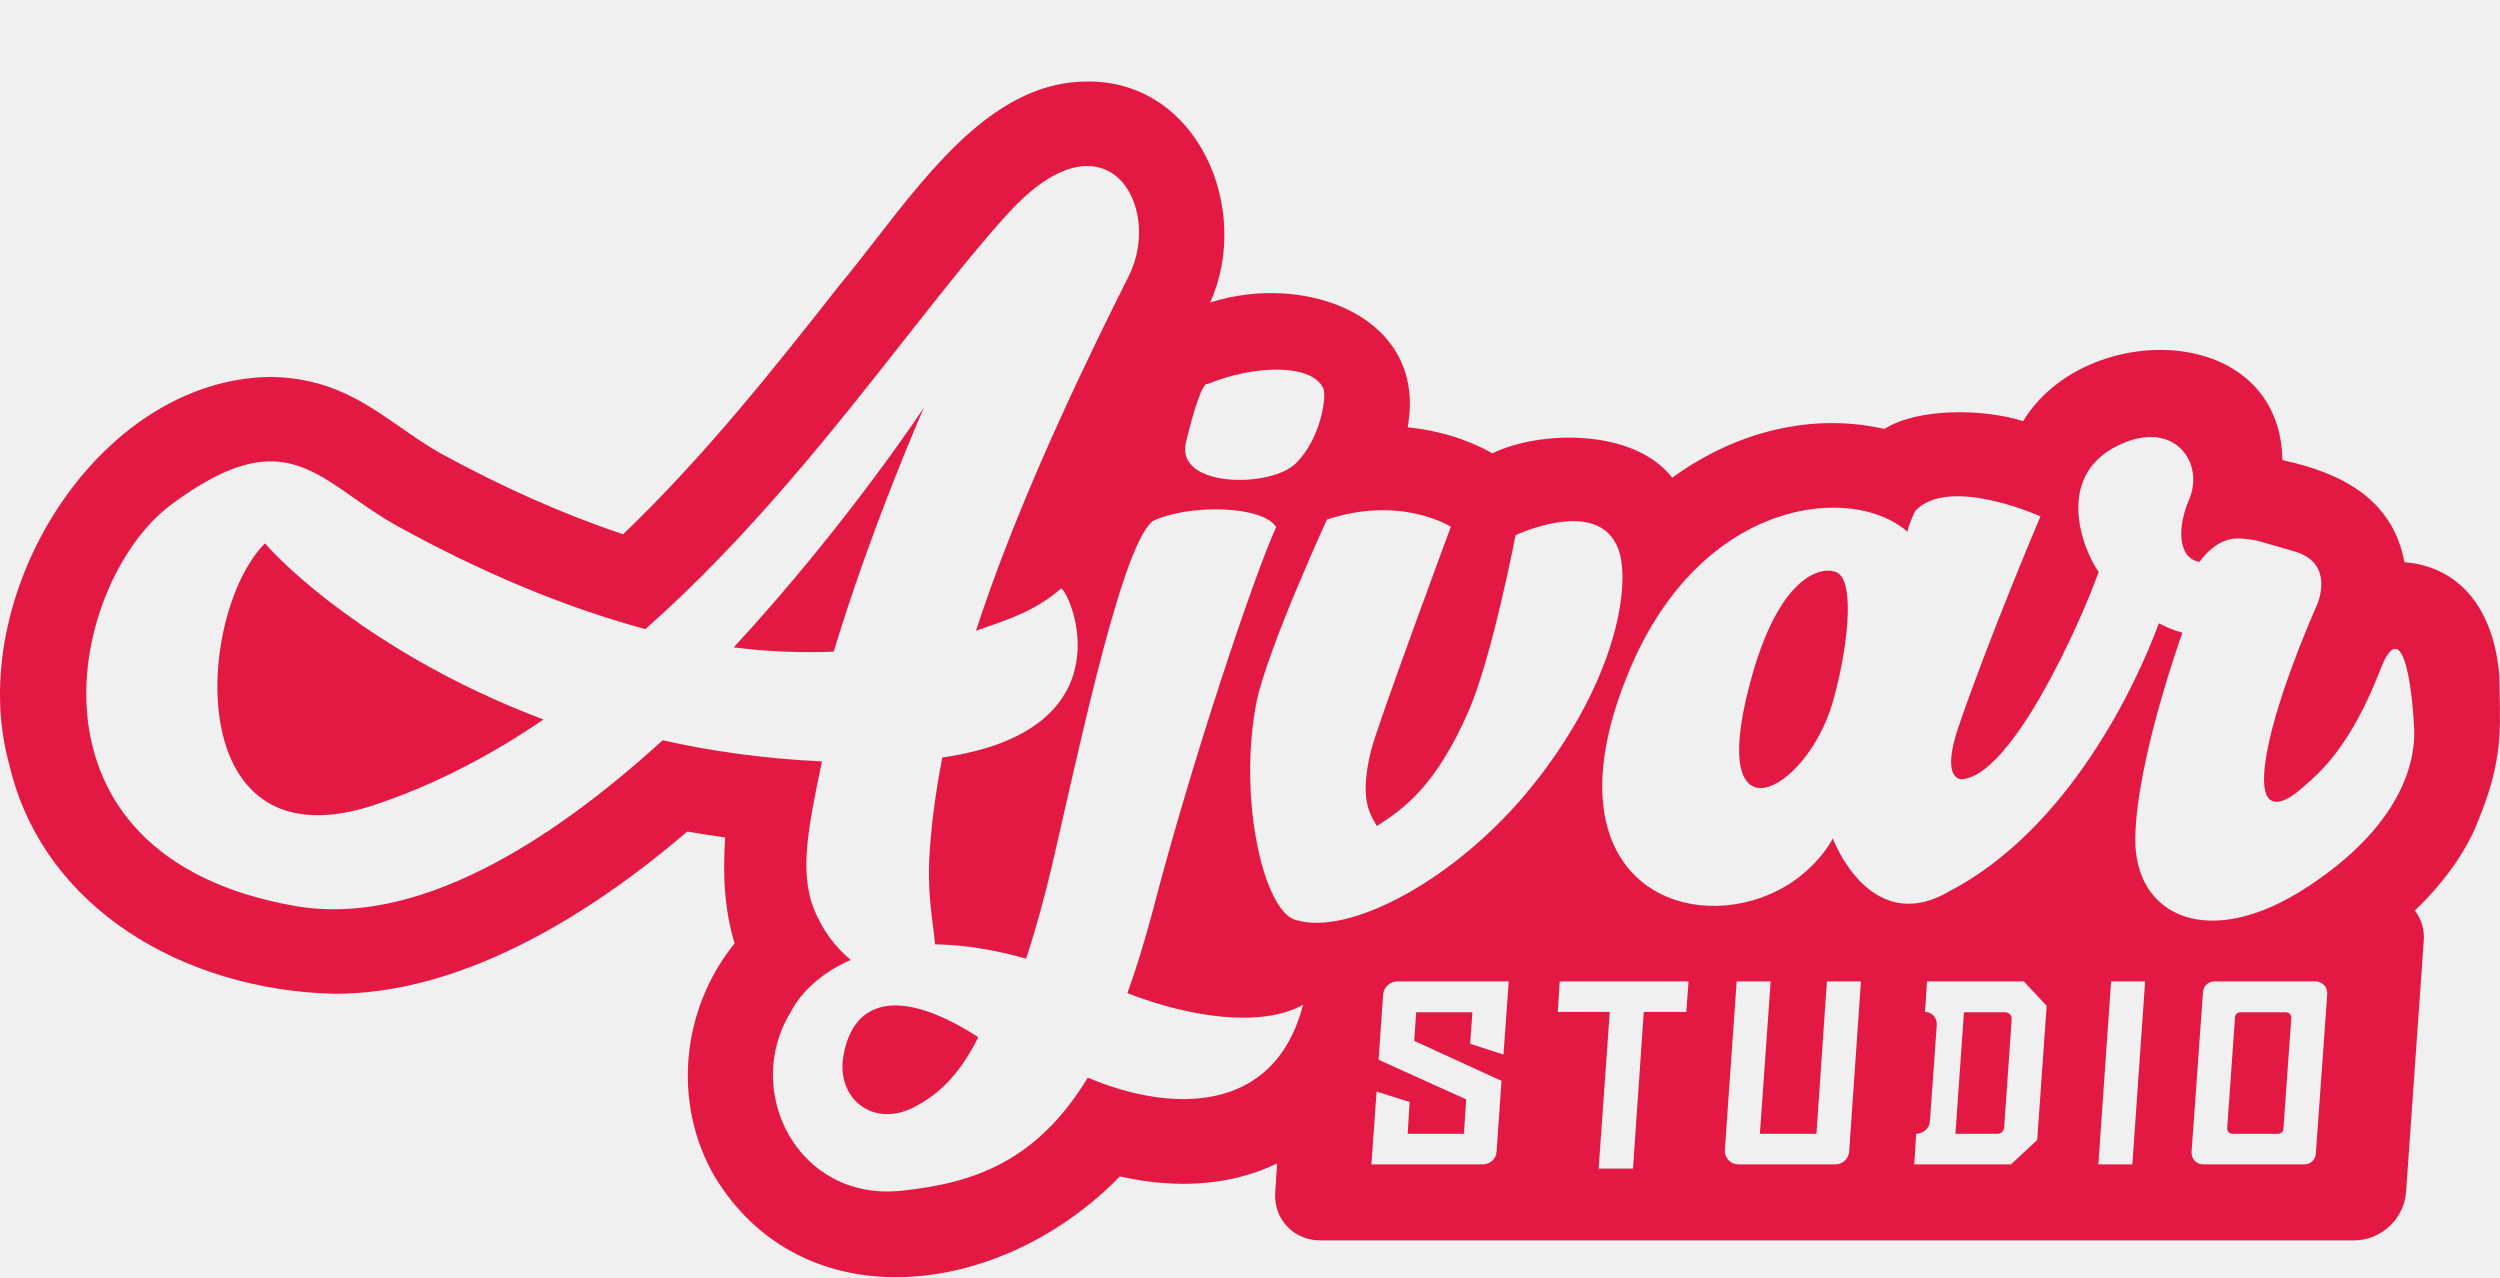
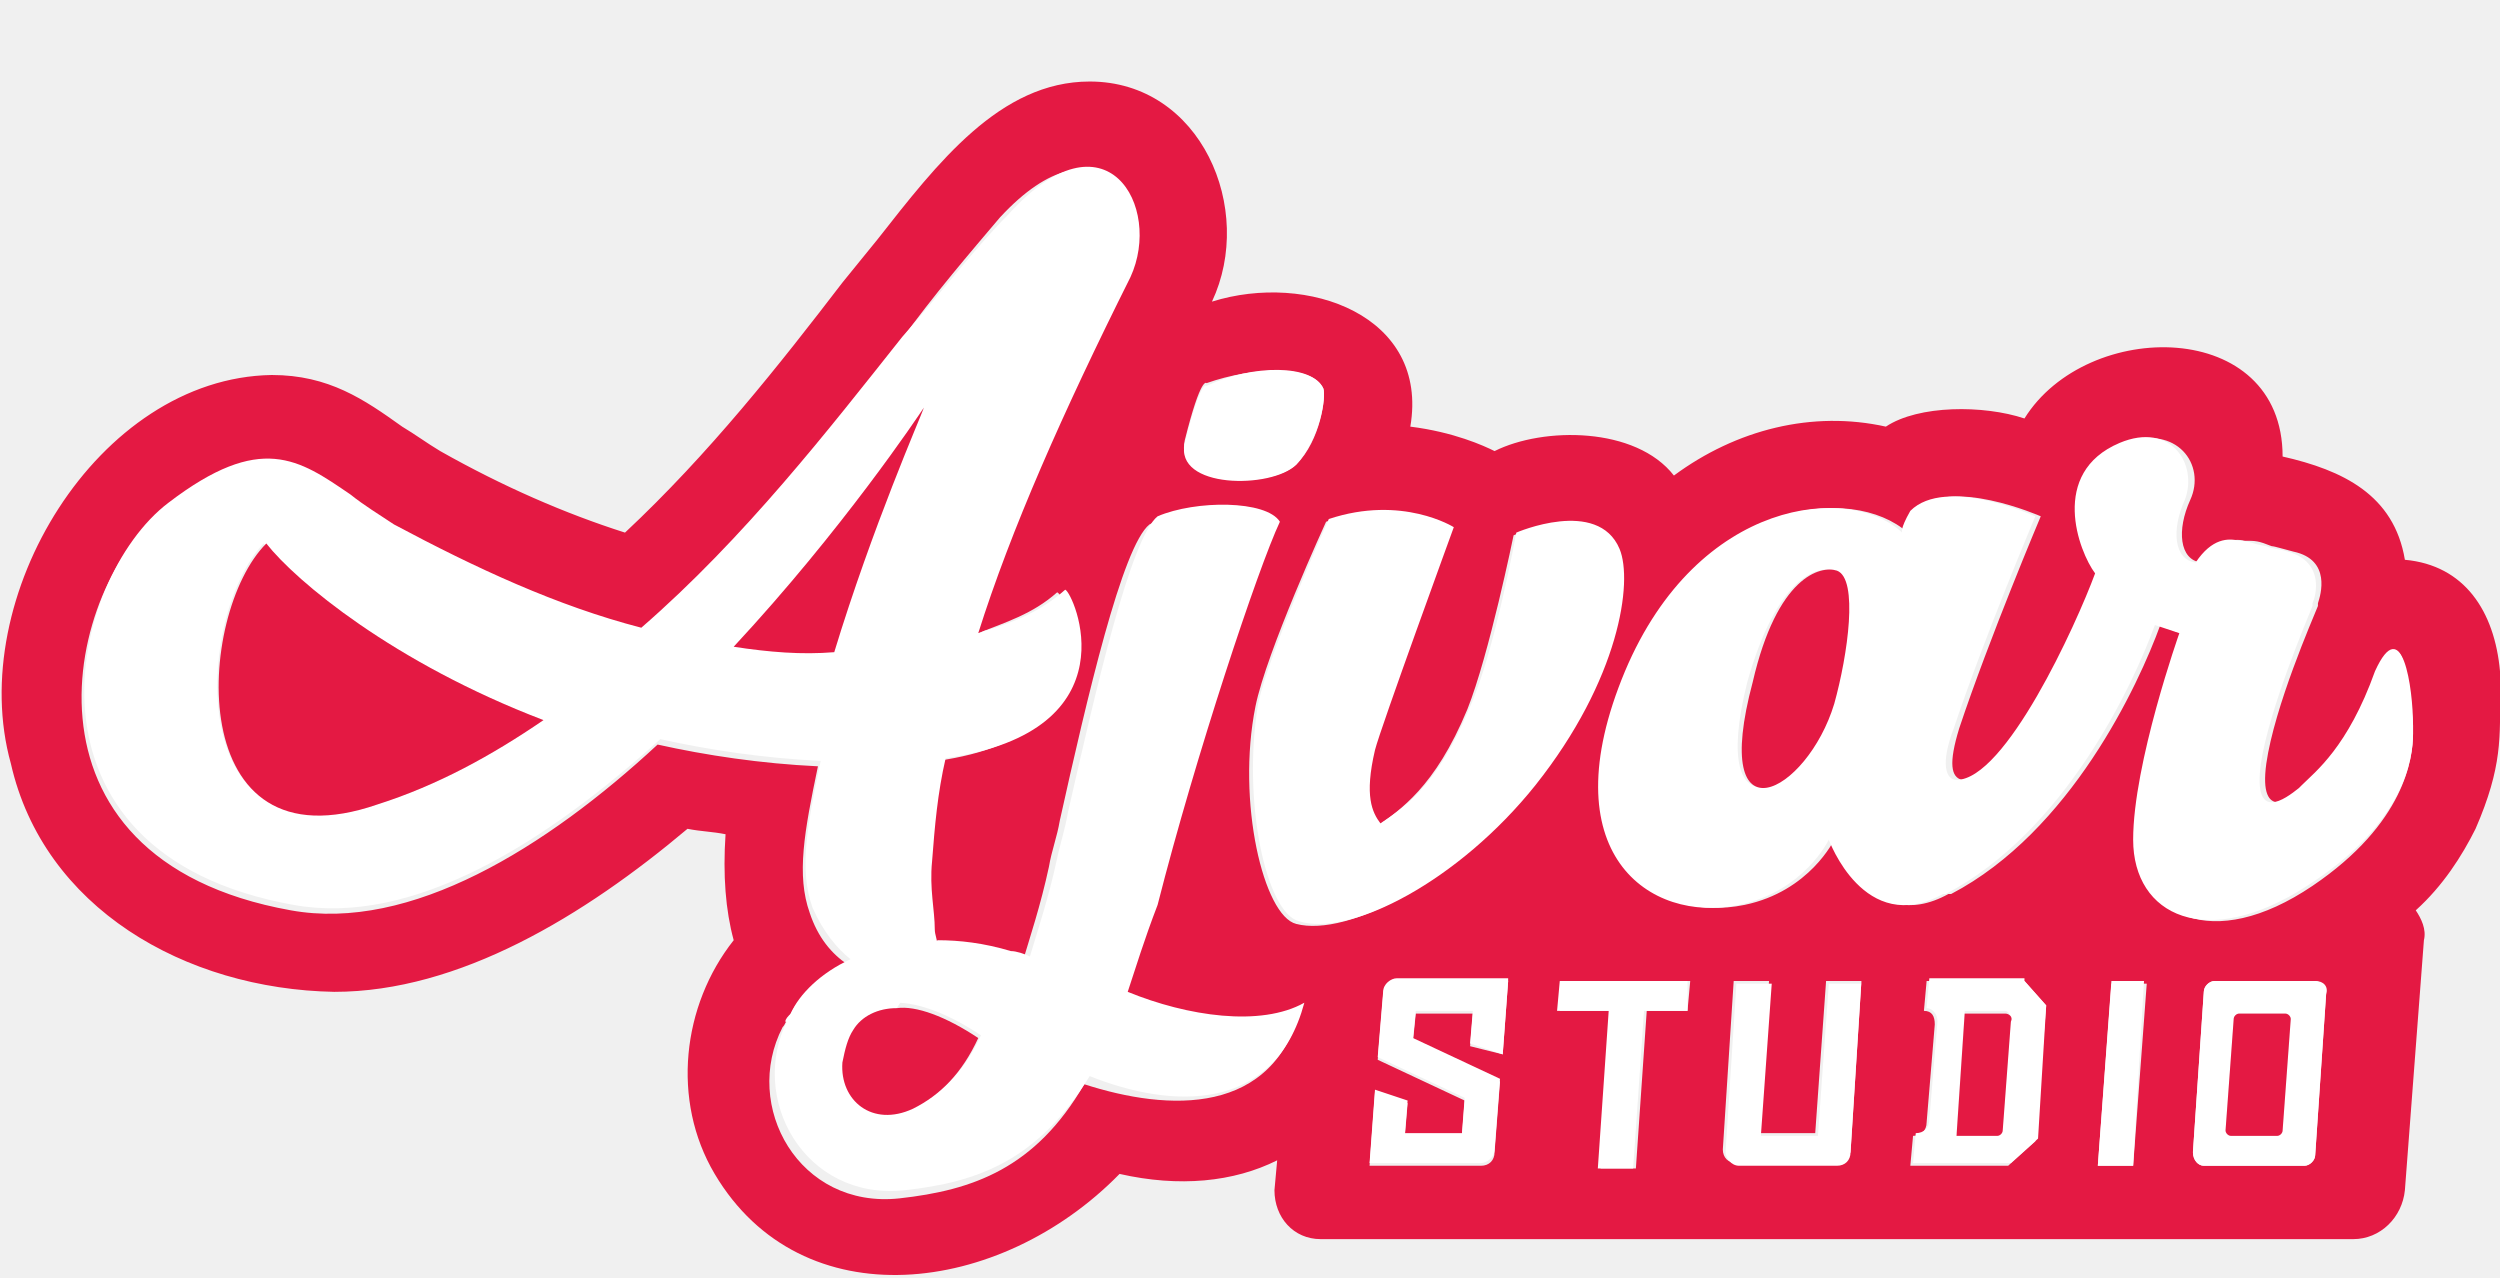
- <svg xmlns="http://www.w3.org/2000/svg" width="92" height="47" viewBox="0 0 92 47" fill="none">
-   <path fill-rule="evenodd" clip-rule="evenodd" d="M89.193 34.633C89.23 34.202 89.097 33.807 88.868 33.508C89.831 32.587 90.601 31.559 91.071 30.507C92.052 28.21 92.026 27.111 91.985 25.396C91.981 25.217 91.977 25.032 91.973 24.838C91.781 22.578 90.65 20.867 88.483 20.688C88.05 18.356 86.161 17.399 83.994 16.933C83.898 11.826 76.713 11.767 74.451 15.498C72.983 15.031 70.564 15.008 69.348 15.785C66.653 15.175 63.861 15.893 61.538 17.579C60.142 15.773 56.688 15.821 54.919 16.682C54.486 16.431 53.379 15.88 51.802 15.725C52.548 11.635 48.023 10.008 44.533 11.133C46.086 7.688 44.076 2.965 40.02 3C36.751 2.99 34.388 6.034 32.218 8.826C31.776 9.395 31.342 9.954 30.91 10.475C28.575 13.441 25.976 16.742 22.931 19.66C20.741 18.93 18.478 17.925 16.168 16.658C15.661 16.365 15.197 16.043 14.738 15.724C13.399 14.794 12.109 13.898 9.958 13.871C3.555 13.943 -1.367 21.992 0.342 28.139C1.582 33.449 6.805 36.438 12.293 36.57C16.854 36.594 21.523 33.831 25.29 30.602C25.755 30.682 26.221 30.754 26.686 30.818C26.578 32.348 26.698 33.628 27.035 34.716C25.085 37.12 24.724 40.564 26.289 43.279C29.514 48.637 36.795 47.824 41.212 43.291C43.426 43.793 45.388 43.59 47 42.813L46.928 43.865C46.856 44.858 47.602 45.647 48.589 45.647H86.63C87.617 45.647 88.471 44.858 88.543 43.865L89.193 34.633ZM48.697 14.29C48.83 14.577 48.613 16.132 47.686 17.052C46.748 17.973 43.233 17.949 43.643 16.275C44.232 13.859 44.437 14.134 44.437 14.134C46.11 13.441 48.264 13.357 48.697 14.29ZM41.488 36.546C43.679 37.407 46.374 37.85 47.951 36.977C46.892 41.079 43.005 40.923 40.032 39.656C38.167 42.717 35.892 43.53 33.197 43.817C29.358 44.236 27.324 40.158 29.081 37.276C29.418 36.594 30.152 35.828 31.307 35.326C30.79 34.896 30.284 34.286 29.947 33.437C29.409 32.069 29.751 30.416 30.24 28.056L30.248 28.019C28.154 27.923 26.192 27.648 24.387 27.242C20.211 31.045 15.313 34.118 10.86 33.341C0.282 31.487 2.557 21.346 6.299 18.571C9.732 16.02 11.121 16.993 13.002 18.31C13.501 18.66 14.035 19.034 14.651 19.373C17.6 20.999 20.693 22.326 23.75 23.152C27.536 19.808 30.675 15.817 33.338 12.431C34.705 10.694 35.945 9.117 37.084 7.868C40.718 3.861 42.824 7.605 41.536 10.164C39.021 15.163 37.144 19.444 35.916 23.212C36.008 23.18 36.099 23.148 36.191 23.116C37.19 22.771 38.163 22.435 39.045 21.657C39.358 21.717 41.669 26.871 34.677 27.876C34.424 29.179 34.256 30.435 34.195 31.643C34.15 32.647 34.256 33.481 34.342 34.153C34.369 34.369 34.395 34.569 34.412 34.752C35.206 34.764 36.097 34.872 37.072 35.099C37.304 35.155 37.533 35.215 37.758 35.278C38.095 34.274 38.42 33.102 38.745 31.715C38.867 31.185 38.996 30.619 39.13 30.031C40.139 25.606 41.428 19.951 42.427 19.169C43.799 18.535 46.471 18.607 46.964 19.396C46.158 21.143 43.847 28.031 42.427 33.496C42.126 34.633 41.813 35.649 41.488 36.546ZM51.417 36.115H55.521L55.328 38.806L54.101 38.412L54.185 37.252H52.115L52.043 38.304L55.256 39.775L55.075 42.37C55.063 42.645 54.835 42.849 54.57 42.849H50.466L50.659 40.17L51.874 40.552L51.802 41.724H53.872L53.956 40.457L50.731 38.998L50.899 36.594C50.923 36.331 51.152 36.115 51.417 36.115ZM59.552 20.198C60.022 21.442 59.54 24.97 56.423 28.88C53.631 32.372 49.636 34.465 47.686 33.855C46.507 33.544 45.556 29.418 46.23 25.878C46.615 23.941 48.83 19.121 48.83 19.121C51.561 18.212 53.391 19.385 53.391 19.385C53.391 19.385 50.659 26.751 50.454 27.625C50.034 29.331 50.373 29.899 50.646 30.358C50.654 30.371 50.663 30.385 50.671 30.399L50.713 30.371C51.601 29.788 52.833 28.978 54.065 26.118C54.919 24.132 55.773 19.695 55.773 19.695C55.773 19.695 58.818 18.248 59.552 20.198ZM57.398 36.115H62.14L62.055 37.24H60.491L60.094 43.004H58.83L59.239 37.24H57.326L57.398 36.115ZM68.482 36.115L68.049 42.382C68.025 42.645 67.808 42.849 67.543 42.849H63.969C63.68 42.849 63.451 42.597 63.475 42.31L63.909 36.115H65.16L64.763 41.724H66.845L67.23 36.115H68.482ZM74.475 36.115L75.317 37.013L74.969 41.952L74.006 42.849H70.444L70.516 41.724C70.781 41.724 71.009 41.509 71.021 41.258L71.274 37.706C71.286 37.455 71.093 37.24 70.841 37.24L70.913 36.115H74.475ZM77.688 36.115H78.94L78.471 42.849H77.219L77.688 36.115ZM85.643 36.57L85.222 42.454C85.21 42.681 85.029 42.849 84.801 42.849H81.07C80.829 42.849 80.637 42.645 80.649 42.394L81.07 36.51C81.082 36.295 81.263 36.115 81.491 36.115H85.21C85.463 36.115 85.655 36.331 85.643 36.57ZM87.593 24.647C88.411 22.542 88.76 25.256 88.832 26.668L88.832 26.671C88.869 27.181 89.065 29.902 84.957 32.611C81.275 35.051 78.543 33.7 78.579 30.865C78.603 28.019 80.312 23.283 80.312 23.283C79.999 23.2 79.722 23.08 79.445 22.936C78.651 25.113 76.148 30.519 71.707 32.815C71.683 32.831 71.663 32.843 71.647 32.851C68.771 34.441 67.447 30.854 67.447 30.854C67.447 30.854 66.556 32.695 64.15 33.221C60.804 33.939 57.157 31.368 59.961 24.671C62.633 18.284 68.205 17.794 70.203 19.576C70.203 19.576 70.155 19.504 70.48 18.799C71.731 17.483 75.089 19.002 75.089 19.002C75.089 19.002 73.175 23.511 72.068 26.763C71.623 28.079 71.791 28.605 72.152 28.677C73.994 28.641 76.533 22.996 77.231 21.047C76.629 20.21 75.522 17.363 78.182 16.287C80.071 15.522 81.118 17.052 80.565 18.368C80.083 19.48 80.18 20.557 80.938 20.676C81.588 19.815 82.177 19.779 82.586 19.827C82.988 19.87 83.029 19.882 83.553 20.036C83.752 20.095 84.02 20.173 84.404 20.282C85.812 20.664 85.39 21.956 85.282 22.219C85.277 22.23 85.27 22.247 85.26 22.27C85.042 22.768 83.621 26.021 83.357 28.103C83.08 30.279 84.295 29.383 84.741 28.976C84.772 28.947 84.808 28.916 84.848 28.883C85.371 28.43 86.518 27.439 87.593 24.647ZM27 23.822C28.247 23.982 29.482 24.031 30.679 23.982C32.099 19.3 34 15 34 15C34 15 31.148 19.337 27 23.822ZM9.755 20H9.743C7.172 22.627 6.632 32.053 13.863 29.595C16.061 28.851 18.102 27.772 20 26.477C14.511 24.414 10.944 21.355 9.755 20ZM33.596 40.765C32.145 41.475 30.889 40.481 31.008 39.062C31.289 36.792 33.033 36.253 36 38.168C35.361 39.46 34.592 40.269 33.596 40.765ZM67.546 21.043C66.985 20.843 65.442 21.205 64.4 25.14C62.797 31.13 66.464 29.15 67.426 25.9C67.947 24.131 68.347 21.317 67.546 21.043ZM73.512 41.724H71.96L72.273 37.252H73.789C73.933 37.252 74.042 37.371 74.03 37.503L73.753 41.497C73.741 41.617 73.645 41.724 73.512 41.724ZM84.127 37.252H82.442C82.346 37.252 82.249 37.323 82.249 37.431L81.961 41.509C81.949 41.629 82.045 41.724 82.153 41.724H83.838C83.934 41.724 84.031 41.641 84.031 41.533L84.319 37.455C84.331 37.347 84.235 37.252 84.127 37.252Z" fill="#E41943" />
+ <svg xmlns="http://www.w3.org/2000/svg" version="1.1" id="Layer_1" x="0px" y="0px" viewBox="-203 227 92 47" style="enable-background:new -203 227 92 47;" xml:space="preserve">
+   <style type="text/css">
+ 	.st0{fill:#E41943;}
+ 	.st1{fill:#FFFFFF;}
+ </style>
+   <g id="XMLID_1_">
+     <g>
+       <path class="st0" d="M-111,252.4c0,1.7,0.1,2.8-0.9,5.1c-0.5,1-1.2,2.1-2.2,3c0.2,0.3,0.4,0.7,0.3,1.1l-0.7,9.2    c-0.1,1-0.9,1.8-1.9,1.8h-38c-1,0-1.7-0.8-1.7-1.8l0.1-1.1c-1.6,0.8-3.6,1-5.8,0.5c-4.4,4.5-11.7,5.4-14.9,0    c-1.6-2.7-1.2-6.2,0.7-8.6c-0.3-1.1-0.4-2.4-0.3-3.9c-0.5-0.1-0.9-0.1-1.4-0.2c-3.8,3.2-8.4,6-13,6c-5.5-0.1-10.7-3.1-11.9-8.4    c-1.7-6.1,3.2-14.2,9.6-14.3c2.1,0,3.4,0.9,4.8,1.9c0.5,0.3,0.9,0.6,1.4,0.9c2.3,1.3,4.6,2.3,6.8,3c3.1-2.9,5.7-6.2,8-9.2    c0.4-0.5,0.9-1.1,1.3-1.6c2.2-2.8,4.5-5.8,7.8-5.8c4.1,0,6.1,4.7,4.5,8.1c3.5-1.1,8,0.5,7.3,4.6c1.6,0.2,2.7,0.7,3.1,0.9    c1.8-0.9,5.2-0.9,6.6,0.9c2.3-1.7,5.1-2.4,7.8-1.8c1.2-0.8,3.6-0.8,5.1-0.3c2.3-3.7,9.5-3.7,9.5,1.4c2.2,0.5,4.1,1.4,4.5,3.8    c2.2,0.2,3.3,1.9,3.5,4.1C-111,252-111,252.2-111,252.4z M-114.2,254c0-0.1,0-0.3,0-0.3c-0.1-1.4-0.4-4.1-1.2-2    c-1.1,2.8-2.2,3.8-2.7,4.2c0,0-0.1,0.1-0.1,0.1c-0.4,0.4-1.7,1.3-1.4-0.9c0.3-2.1,1.7-5.3,1.9-5.8c0,0,0,0,0-0.1    c0.1-0.3,0.5-1.6-0.9-1.9c-0.4-0.1-0.7-0.2-0.8-0.2c-0.5-0.2-0.6-0.2-1-0.2c-0.4-0.1-1,0-1.6,0.8c-0.8-0.1-0.9-1.2-0.4-2.3    c0.6-1.3-0.5-2.8-2.4-2.1c-2.7,1.1-1.6,3.9-0.9,4.8c-0.7,1.9-3.2,7.6-5.1,7.6c-0.4-0.1-0.5-0.6-0.1-1.9c1.1-3.3,3-7.8,3-7.8    s-3.4-1.5-4.6-0.2c-0.3,0.7-0.3,0.8-0.3,0.8c-2-1.8-7.6-1.3-10.2,5.1c-2.8,6.7,0.8,9.3,4.2,8.6c2.4-0.5,3.3-2.4,3.3-2.4    s1.3,3.6,4.2,2c0,0,0,0,0.1,0c4.4-2.3,6.9-7.7,7.7-9.9c0.3,0.1,0.6,0.3,0.9,0.3c0,0-1.7,4.7-1.7,7.6c0,2.8,2.7,4.2,6.4,1.7    C-114.5,257.3-114.2,254.9-114.2,254z M-117.4,263.6c0-0.2-0.2-0.5-0.4-0.5h-3.7c-0.2,0-0.4,0.2-0.4,0.4l-0.4,5.9    c0,0.3,0.2,0.5,0.4,0.5h3.7c0.2,0,0.4-0.2,0.4-0.4L-117.4,263.6z M-124.5,269.9l0.5-6.7h-1.3l-0.5,6.7H-124.5z M-127.7,264    l-0.8-0.9h-3.6l-0.1,1.1c0.3,0,0.4,0.2,0.4,0.5l-0.3,3.6c0,0.3-0.2,0.5-0.5,0.5l-0.1,1.1h3.6l1-0.9L-127.7,264z M-134.9,269.4    l0.4-6.3h-1.3l-0.4,5.6h-2.1l0.4-5.6h-1.3l-0.4,6.2c0,0.3,0.2,0.5,0.5,0.5h3.6C-135.2,269.9-135,269.6-134.9,269.4z M-140.9,264.2    l0.1-1.1h-4.7l-0.1,1.1h1.9l-0.4,5.8h1.3l0.4-5.8H-140.9z M-146.6,255.9c3.1-3.9,3.6-7.4,3.1-8.7c-0.7-1.9-3.8-0.5-3.8-0.5    s-0.9,4.4-1.7,6.4c-1.2,2.9-2.5,3.7-3.3,4.3l0,0c0,0,0,0,0,0c-0.3-0.5-0.6-1-0.2-2.7c0.2-0.9,2.9-8.2,2.9-8.2s-1.8-1.2-4.6-0.3    c0,0-2.2,4.8-2.6,6.8c-0.7,3.5,0.3,7.7,1.5,8C-153.4,261.5-149.4,259.4-146.6,255.9z M-147.7,265.8l0.2-2.7h-4.1    c-0.3,0-0.5,0.2-0.5,0.5l-0.2,2.4l3.2,1.5l-0.1,1.3h-2.1l0.1-1.2l-1.2-0.4l-0.2,2.7h4.1c0.3,0,0.5-0.2,0.5-0.5l0.2-2.6l-3.2-1.5    l0.1-1h2.1l-0.1,1.2L-147.7,265.8z M-155.3,244.1c0.9-0.9,1.1-2.5,1-2.8c-0.4-0.9-2.6-0.8-4.3-0.2c0,0-0.2-0.3-0.8,2.1    C-159.8,244.9-156.3,245-155.3,244.1z M-155.1,264c-1.6,0.9-4.3,0.4-6.5-0.4c0.3-0.9,0.6-1.9,0.9-3c1.4-5.5,3.7-12.4,4.5-14.1    c-0.5-0.8-3.2-0.9-4.5-0.2c-1,0.8-2.3,6.4-3.3,10.9c-0.1,0.6-0.3,1.1-0.4,1.7c-0.3,1.4-0.7,2.6-1,3.6c-0.2-0.1-0.5-0.1-0.7-0.2    c-1-0.2-1.9-0.3-2.7-0.4c0-0.2,0-0.4-0.1-0.6c-0.1-0.7-0.2-1.5-0.1-2.5c0.1-1.2,0.2-2.5,0.5-3.8c7-1,4.7-6.2,4.4-6.2    c-0.9,0.8-1.9,1.1-2.9,1.5c-0.1,0-0.2,0.1-0.3,0.1c1.2-3.8,3.1-8.1,5.6-13.1c1.3-2.6-0.8-6.3-4.5-2.3c-1.1,1.3-2.4,2.8-3.7,4.6    c-2.7,3.4-5.8,7.4-9.6,10.7c-3.1-0.8-6.1-2.1-9.1-3.8c-0.6-0.3-1.1-0.7-1.6-1.1c-1.9-1.3-3.3-2.3-6.7,0.3    c-3.7,2.8-6,12.9,4.6,14.8c4.4,0.8,9.4-2.3,13.5-6.1c1.8,0.4,3.8,0.7,5.9,0.8l0,0c-0.5,2.4-0.8,4-0.3,5.4c0.3,0.9,0.8,1.5,1.4,1.9    c-1.2,0.5-1.9,1.3-2.2,2c-0.1,0.1-0.1,0.2-0.2,0.3c-1.5,2.9,0.6,6.7,4.3,6.3c2.7-0.3,5-1.1,6.8-4.2    C-160,267.9-156.1,268.1-155.1,264z" />
+       <path class="st1" d="M-114.2,253.7c0,0.1,0,0.2,0,0.3c0,0.9-0.3,3.3-3.9,5.6c-3.7,2.4-6.4,1.1-6.4-1.7c0-2.8,1.7-7.6,1.7-7.6    c-0.3-0.1-0.6-0.2-0.9-0.3c-0.8,2.2-3.3,7.6-7.7,9.9c0,0-0.1,0-0.1,0c-2.9,1.6-4.2-2-4.2-2s-0.9,1.9-3.3,2.4    c-3.3,0.7-7-1.9-4.2-8.6c2.7-6.4,8.3-6.9,10.2-5.1c0,0-0.1-0.1,0.3-0.8c1.3-1.3,4.6,0.2,4.6,0.2s-1.9,4.5-3,7.8    c-0.5,1.3-0.3,1.9,0.1,1.9c1.8,0,4.4-5.7,5.1-7.6c-0.6-0.8-1.7-3.7,0.9-4.8c1.9-0.8,2.9,0.8,2.4,2.1c-0.5,1.1-0.4,2.2,0.4,2.3    c0.6-0.9,1.2-0.9,1.6-0.8c0.4,0,0.4,0.1,1,0.2c0.2,0.1,0.5,0.1,0.8,0.2c1.4,0.4,1,1.7,0.9,1.9c0,0,0,0,0,0.1    c-0.2,0.5-1.6,3.8-1.9,5.8c-0.3,2.2,0.9,1.3,1.4,0.9c0,0,0.1-0.1,0.1-0.1c0.5-0.5,1.7-1.4,2.7-4.2    C-114.6,249.5-114.2,252.3-114.2,253.7z M-135.6,252.9c0.5-1.8,0.9-4.6,0.1-4.9c-0.6-0.2-2.1,0.2-3.2,4.1    C-140.2,258.1-136.5,256.1-135.6,252.9z" />
+       <path class="st1" d="M-117.8,263.1c0.3,0,0.5,0.2,0.4,0.5l-0.4,5.9c0,0.2-0.2,0.4-0.4,0.4h-3.7c-0.2,0-0.4-0.2-0.4-0.5l0.4-5.9    c0-0.2,0.2-0.4,0.4-0.4H-117.8z M-118.7,264.5c0-0.1-0.1-0.2-0.2-0.2h-1.7c-0.1,0-0.2,0.1-0.2,0.2l-0.3,4.1c0,0.1,0.1,0.2,0.2,0.2    h1.7c0.1,0,0.2-0.1,0.2-0.2L-118.7,264.5z" />
+       <path class="st0" d="M-118.9,264.3c0.1,0,0.2,0.1,0.2,0.2l-0.3,4.1c0,0.1-0.1,0.2-0.2,0.2h-1.7c-0.1,0-0.2-0.1-0.2-0.2l0.3-4.1    c0-0.1,0.1-0.2,0.2-0.2H-118.9z" />
+       <polygon class="st1" points="-124.1,263.1 -124.5,269.9 -125.8,269.9 -125.3,263.1   " />
+       <path class="st1" d="M-128.5,263.1l0.8,0.9l-0.3,4.9l-1,0.9h-3.6l0.1-1.1c0.3,0,0.5-0.2,0.5-0.5l0.3-3.6c0-0.3-0.2-0.5-0.4-0.5    l0.1-1.1H-128.5z M-129,264.5c0-0.1-0.1-0.3-0.2-0.3h-1.5l-0.3,4.5h1.5c0.1,0,0.2-0.1,0.2-0.2L-129,264.5z" />
+       <path class="st0" d="M-129.2,264.3c0.1,0,0.3,0.1,0.2,0.3l-0.3,4c0,0.1-0.1,0.2-0.2,0.2h-1.5l0.3-4.5H-129.2z" />
+       <path class="st1" d="M-134.5,263.1l-0.4,6.3c0,0.3-0.2,0.5-0.5,0.5h-3.6c-0.3,0-0.5-0.3-0.5-0.5l0.4-6.2h1.3l-0.4,5.6h2.1l0.4-5.6    H-134.5z" />
+       <path class="st0" d="M-135.4,248c0.8,0.3,0.4,3.1-0.1,4.9c-1,3.3-4.6,5.2-3-0.8C-137.6,248.2-136,247.8-135.4,248z" />
+       <polygon class="st1" points="-140.9,263.1 -140.9,264.2 -142.5,264.2 -142.9,270 -144.2,270 -143.8,264.2 -145.7,264.2     -145.6,263.1   " />
+       <path class="st1" d="M-143.4,247.2c0.5,1.2,0,4.8-3.1,8.7c-2.8,3.5-6.8,5.6-8.7,5c-1.2-0.3-2.1-4.4-1.5-8c0.4-1.9,2.6-6.8,2.6-6.8    c2.7-0.9,4.6,0.3,4.6,0.3s-2.7,7.4-2.9,8.2c-0.4,1.7-0.1,2.3,0.2,2.7c0,0,0,0,0,0l0,0c0.9-0.6,2.1-1.4,3.3-4.3    c0.9-2,1.7-6.4,1.7-6.4S-144.2,245.3-143.4,247.2z" />
+       <path class="st1" d="M-147.5,263.1l-0.2,2.7l-1.2-0.4l0.1-1.2h-2.1l-0.1,1l3.2,1.5l-0.2,2.6c0,0.3-0.3,0.5-0.5,0.5h-4.1l0.2-2.7    l1.2,0.4l-0.1,1.2h2.1l0.1-1.3l-3.2-1.5l0.2-2.4c0-0.3,0.3-0.5,0.5-0.5H-147.5z" />
+       <path class="st1" d="M-154.3,241.3c0.1,0.3-0.1,1.8-1,2.8c-0.9,0.9-4.5,0.9-4.1-0.8c0.6-2.4,0.8-2.1,0.8-2.1    C-156.9,240.4-154.7,240.4-154.3,241.3z" />
+       <path class="st1" d="M-161.5,263.5c2.2,0.9,4.9,1.3,6.5,0.4c-1.1,4.1-4.9,3.9-7.9,2.7c-1.9,3.1-4.1,3.9-6.8,4.2    c-3.7,0.4-5.8-3.4-4.3-6.3l2.5,0.3c-0.2,0.3-0.3,0.7-0.4,1.2c-0.1,1.4,1.1,2.4,2.6,1.7c1-0.5,1.8-1.3,2.4-2.6    c-1.2-0.8-2.3-1.2-3.1-1.2l1.5-2.3c0.8,0,1.7,0.1,2.7,0.4c0.2,0,0.5,0.1,0.7,0.2c0.3-1,0.7-2.2,1-3.6c0.1-0.5,0.3-1.1,0.4-1.7    c1-4.4,2.3-10.1,3.3-10.9c1.4-0.6,4-0.6,4.5,0.2c-0.8,1.7-3.1,8.6-4.5,14.1C-160.9,261.6-161.2,262.6-161.5,263.5z" />
+       <path class="st1" d="M-169,242c-0.2,0.3-3,4.5-7,8.8c1.3,0.2,2.5,0.2,3.7,0.2C-170.9,246.4-169.1,242.3-169,242z M-165.9,234.9    c3.6-4,5.7-0.3,4.5,2.3c-2.5,5-4.4,9.3-5.6,13.1c0.1,0,0.2-0.1,0.3-0.1c1-0.3,2-0.7,2.9-1.5c0.3,0.1,2.6,5.2-4.4,6.2    c-0.3,1.3-0.4,2.5-0.5,3.8c-0.1,1,0.1,1.8,0.1,2.5c0,0.2,0.1,0.4,0.1,0.6l-1.5,2.3c-0.7,0-1.2,0.3-1.6,0.8l-2.5-0.3    c0-0.1,0.1-0.2,0.2-0.3c0.3-0.7,1.1-1.5,2.2-2c-0.5-0.4-1-1-1.4-1.9c-0.5-1.4-0.2-3,0.3-5.4l0,0c-2.1-0.1-4.1-0.4-5.9-0.8    c-4.2,3.8-9.1,6.9-13.5,6.1c-10.6-1.9-8.3-12-4.6-14.8c3.4-2.6,4.8-1.6,6.7-0.3c0.5,0.4,1,0.7,1.6,1.1c3,1.6,6,3,9.1,3.8    c3.8-3.3,6.9-7.3,9.6-10.7C-168.3,237.7-167.1,236.1-165.9,234.9z M-189.1,256.6c2.2-0.7,4.2-1.8,6.1-3.1    c-5.5-2.1-9.1-5.1-10.3-6.5h0C-195.8,249.6-196.4,259-189.1,256.6z" />
+       <path class="st0" d="M-167,265.2c-0.6,1.3-1.4,2.1-2.4,2.6c-1.5,0.7-2.7-0.3-2.6-1.7c0.1-0.5,0.2-0.9,0.4-1.2    c0.3-0.5,0.9-0.8,1.6-0.8C-169.3,264-168.2,264.4-167,265.2z" />
+       <path class="st0" d="M-169,242c-0.1,0.3-1.9,4.4-3.3,9c-1.2,0.1-2.4,0-3.7-0.2C-172,246.5-169.2,242.3-169,242z" />
+       <path class="st0" d="M-183,253.5c-1.9,1.3-3.9,2.4-6.1,3.1c-7.2,2.5-6.7-7-4.1-9.6h0C-192.1,248.4-188.5,251.4-183,253.5z" />
+     </g>
+     <g>
+ 	</g>
+   </g>
</svg>
